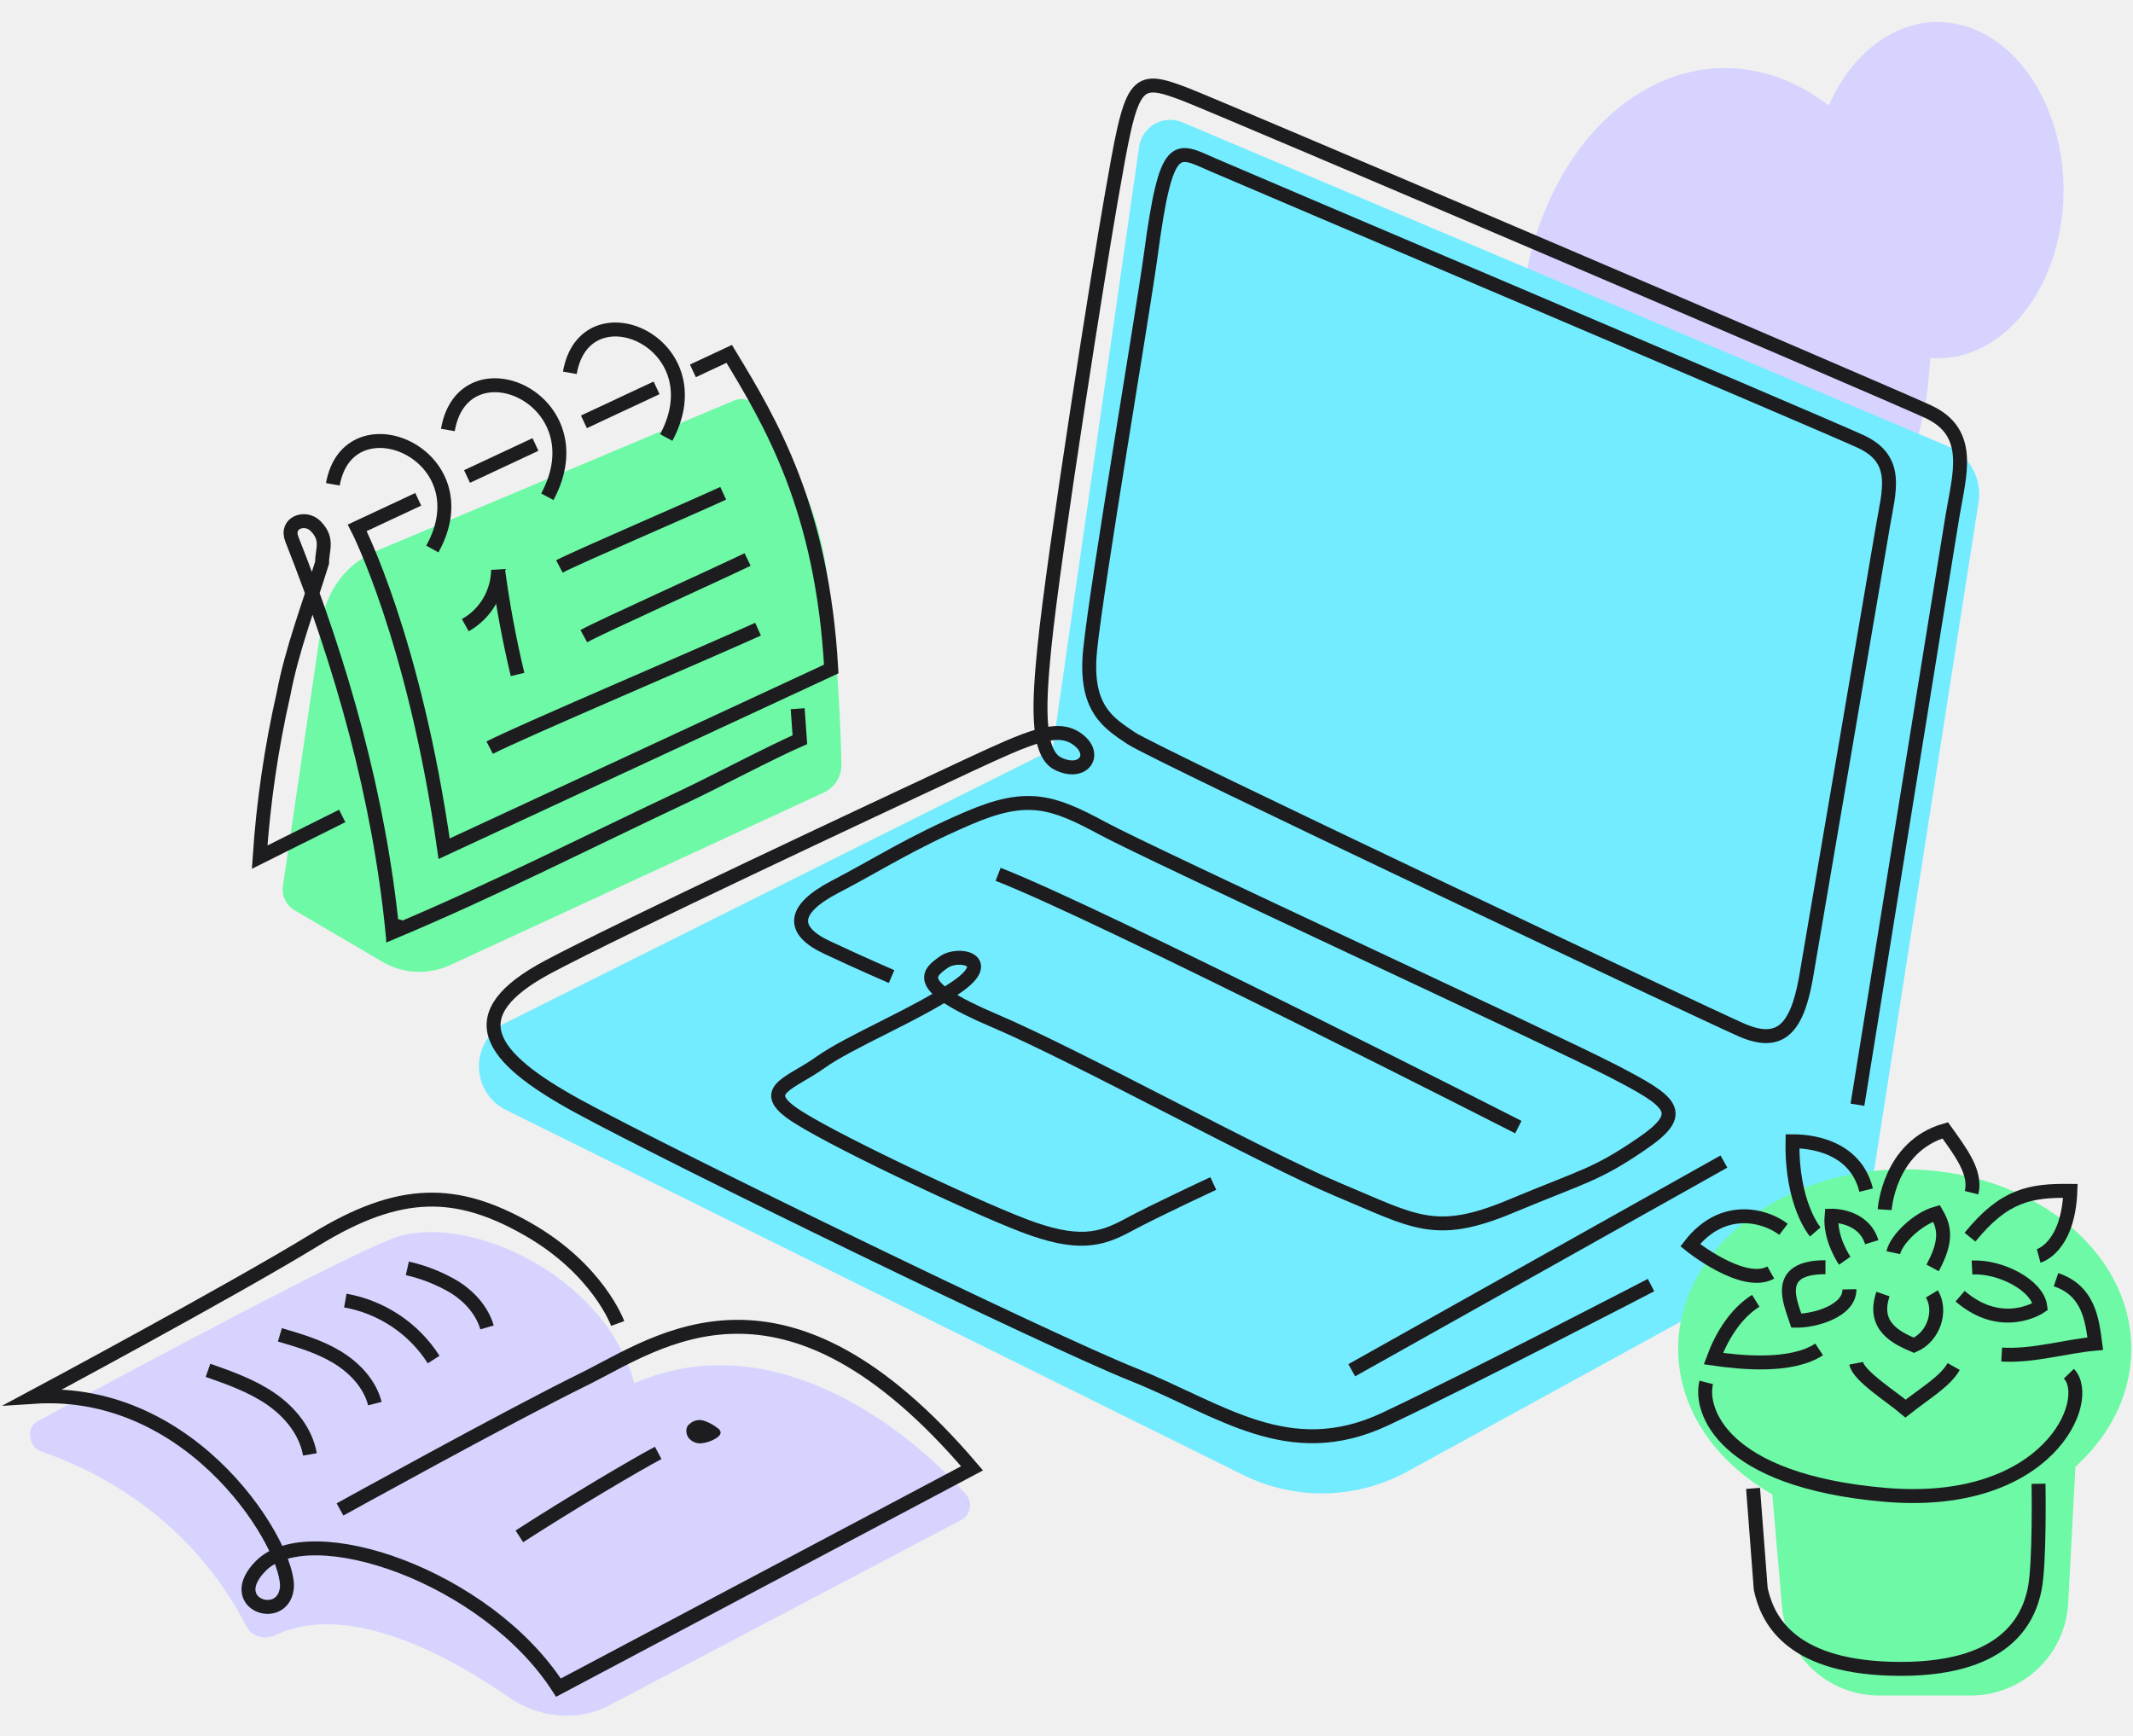
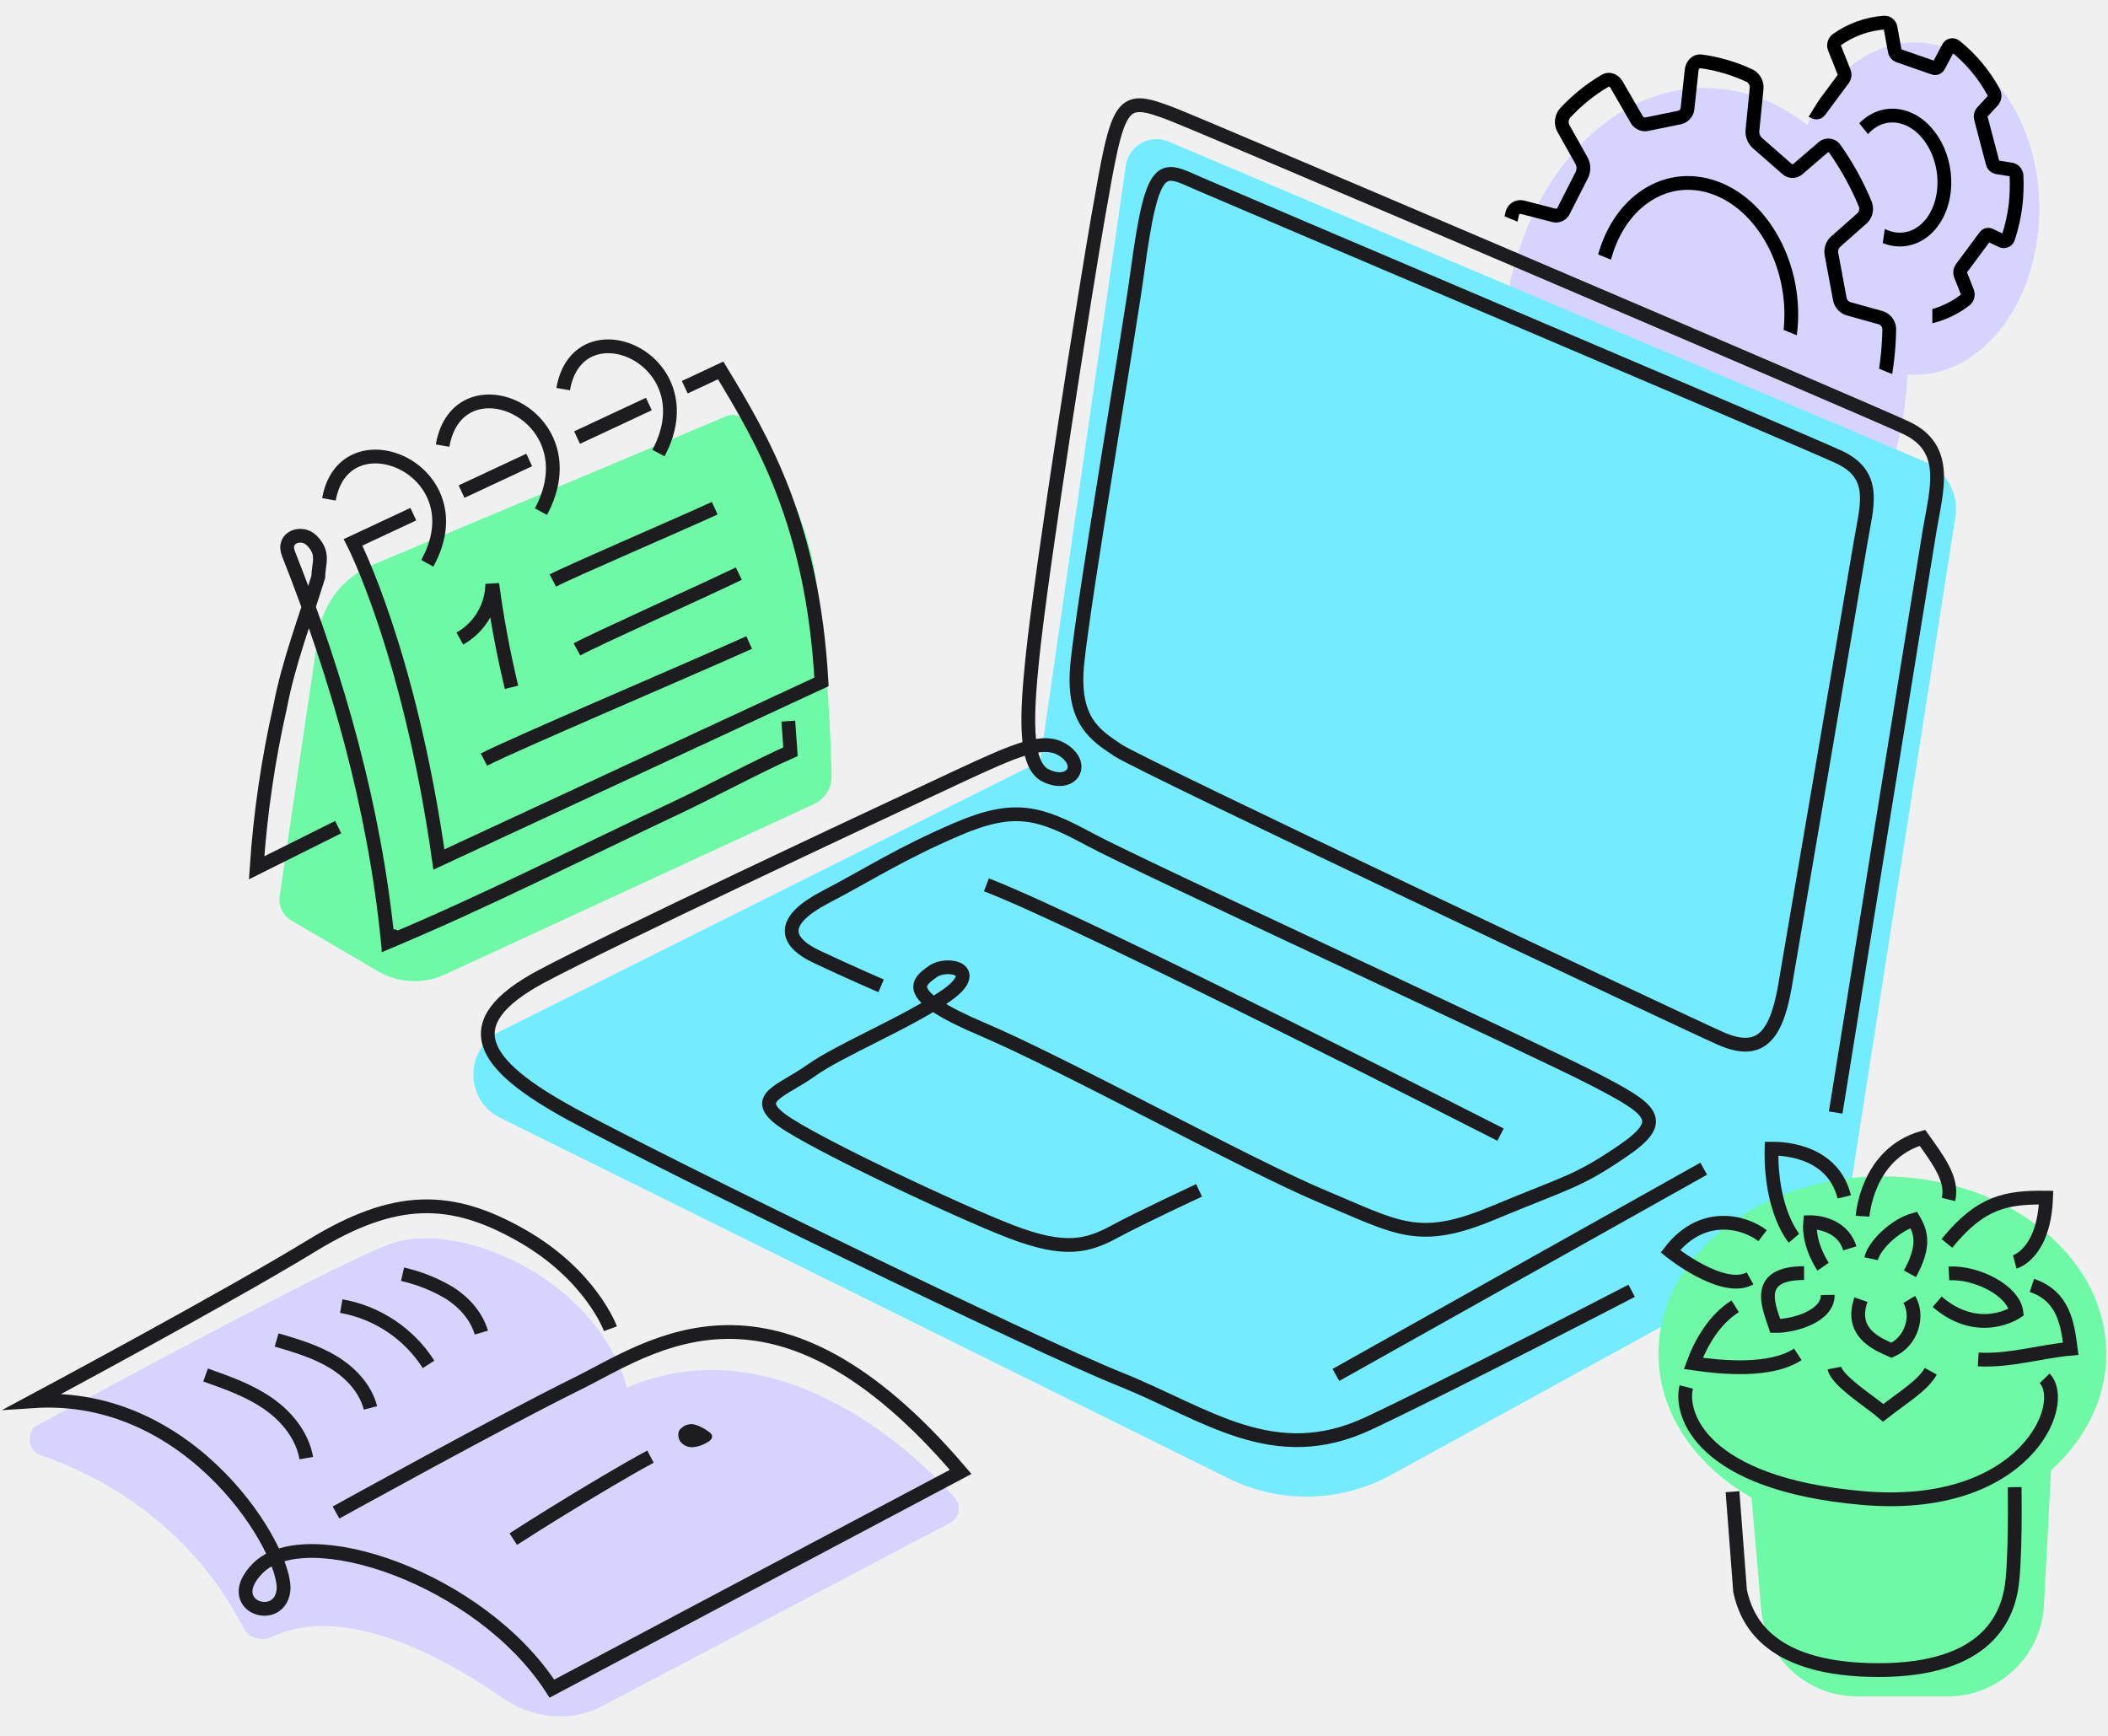
- <svg xmlns="http://www.w3.org/2000/svg" width="612" height="498" viewBox="0 0 612 498" fill="none">
-   <path d="M70.771 466.829C54.445 435.079 27.074 421.709 11.756 416.484C8.148 415.253 7.404 409.68 10.755 407.862C43.698 389.989 97.763 361.196 112.5 355.445C133 347.445 173.5 365.445 182 396.945C220.919 379.895 259.409 408.755 277.179 428.862C279.244 431.197 278.464 434.781 275.706 436.233L174.737 489.419C165.562 494.252 154.36 492.883 145.843 486.969C129.009 475.281 100.042 459.248 78.904 469.266C75.987 470.648 72.247 469.7 70.771 466.829Z" fill="#D6D3FF" />
-   <ellipse cx="59.296" cy="78.4" rx="59.296" ry="78.4" transform="matrix(0.985549 0.16939 -0.0957126 0.995409 444.031 10.1475)" fill="#D6D3FF" />
-   <ellipse cx="36.362" cy="48.076" rx="36.362" ry="48.076" transform="matrix(0.985549 0.16939 -0.0957126 0.995409 524.703 0.556641)" fill="#D6D3FF" />
-   <path d="M92.384 178.254L81.189 254.191C80.772 257.013 82.111 259.806 84.572 261.25L109.713 275.998C115.643 279.477 122.9 279.832 129.142 276.95L236.273 227.482C239.46 226.01 241.497 222.836 241.422 219.327C241.201 209.077 240.361 186.558 237.162 163.758C233.746 139.418 221.314 122.281 216.181 116.094C214.871 114.515 212.699 114.073 210.808 114.868L108.029 158.079C99.644 161.604 93.71 169.255 92.384 178.254Z" fill="#6DF9A5" />
-   <path d="M302 215.051L145.165 293.468C134.824 298.639 134.852 313.406 145.213 318.536L356.666 423.248C371.601 430.644 389.207 430.276 403.82 422.262L522.995 356.908C530.881 352.584 536.314 344.846 537.703 335.96L567.692 144.118C568.755 137.319 565.055 130.67 558.718 127.988L339.256 35.103C333.82 32.803 327.679 36.269 326.839 42.112L302 215.051Z" fill="#73ECFF" />
-   <ellipse cx="546.5" cy="387.051" rx="65" ry="51.5" fill="#6DF9A5" />
-   <path d="M507.132 412.965C505.717 396.609 518.611 382.551 535.028 382.551H567.98C584.025 382.551 596.788 396.007 595.941 412.029L593.403 460.029C592.616 474.898 580.331 486.551 565.442 486.551H539.182C524.653 486.551 512.538 475.439 511.286 460.965L507.132 412.965Z" fill="#6DF9A5" />
-   <path d="M473.712 368.77C473.712 368.77 422.382 395.44 397.502 407.19C369.782 420.27 350.232 404.47 325.232 394.47C300.232 384.47 193.442 332.47 165.892 317.47C139.512 303.08 131.722 291.1 157.232 277.47C178.232 266.29 249.442 232.92 278.232 219.47C295.442 211.47 303.132 208.08 308.822 211.91C315.352 216.32 310.822 222.85 303.442 219.09C297.082 215.83 298.222 200.27 299.652 185.79C302.302 159.04 315.652 74.87 318.812 56.99C324.752 22.99 325.082 21.32 340.202 27.12C349.722 30.77 540.202 112.12 553.202 118.12C566.202 124.12 562.202 136.12 560.202 148.12C558.202 160.12 532.942 317.02 532.942 317.02" stroke="#1D1D1F" stroke-width="4" stroke-miterlimit="10" />
-   <path d="M348.119 339.62C348.119 339.62 331.339 347.41 323.549 351.62C315.759 355.83 309.159 357.62 293.549 351.62C277.939 345.62 236.009 325.84 227.009 319.25C218.009 312.66 227.009 310.86 235.409 304.86C243.809 298.86 262.979 291.08 274.409 283.28C285.839 275.48 275.009 273.09 270.809 276.09C266.609 279.09 261.229 282.67 285.229 292.86C309.229 303.05 362.509 332.47 384.089 341.47C405.669 350.47 411.669 355.26 433.249 346.26C454.829 337.26 457.819 337.26 471.009 328.26C484.199 319.26 480.009 316.26 462.619 307.26C445.229 298.26 330.739 245.47 316.349 237.71C301.959 229.95 294.769 227.52 277.989 234.71C261.209 241.9 252.229 247.9 239.619 254.47C227.009 261.04 227.029 267.06 237.229 271.85C247.429 276.64 255.809 280.24 255.809 280.24" stroke="#1D1D1F" stroke-width="4" stroke-miterlimit="10" />
-   <path d="M286.379 250.9C315.749 262.29 435.639 323.44 435.639 323.44" stroke="#1D1D1F" stroke-width="4" stroke-miterlimit="10" />
-   <path d="M518.109 280.922C518.109 280.922 538.439 161.842 540.189 151.362C541.939 140.882 545.189 131.912 533.819 126.672C522.449 121.432 356.099 50.852 347.949 47.272C337.369 42.622 334.659 39.812 330.209 72.942C327.929 89.942 314.799 166.882 312.789 186.422C311.059 203.272 317.969 207.422 324.599 211.872C331.229 216.322 488.489 290.652 499.539 295.512C510.589 300.372 515.459 295.472 518.109 280.922Z" stroke="#1D1D1F" stroke-width="4" stroke-miterlimit="10" />
-   <path d="M97.548 433.16C97.548 433.16 145.818 406.47 167.428 395.83C189.038 385.19 224.708 357.74 278.898 421.36L160.228 484.29C139.548 452.19 88.808 435.17 74.798 449.39C64.188 460.16 80.908 465.98 82.278 455.93C83.768 445.09 56.278 397.74 9.648 400.83C9.648 400.83 66.269 370.52 90.538 355.66C114.808 340.8 131.048 341.15 151.318 352.66C171.588 364.17 177.228 379.79 177.228 379.79" stroke="#1D1D1F" stroke-width="4" stroke-miterlimit="10" />
-   <path d="M149.012 440.882C163.582 431.462 182.572 420.232 188.852 416.932" stroke="#1D1D1F" stroke-width="4" stroke-miterlimit="10" />
-   <path d="M197.82 408.66C196.63 409.43 196.72 411.4 197.52 412.56C197.958 413.12 198.528 413.561 199.179 413.844C199.831 414.127 200.543 414.243 201.25 414.18C202.664 414.033 204.03 413.579 205.25 412.85C206.05 412.41 206.95 411.67 206.72 410.79C206.525 410.316 206.172 409.924 205.72 409.68C204.581 408.801 203.299 408.125 201.93 407.68C201.244 407.471 200.515 407.441 199.815 407.595C199.114 407.75 198.465 408.082 197.93 408.56" fill="#1D1D1F" />
-   <path d="M59.68 393.23C65.95 395.44 72.31 397.69 77.78 401.47C83.25 405.25 87.78 410.81 88.92 417.36" stroke="#1D1D1F" stroke-width="4" stroke-miterlimit="10" />
-   <path d="M80.309 383.051C85.949 384.711 91.659 386.401 96.689 389.441C101.719 392.481 106.089 397.081 107.559 402.781" stroke="#1D1D1F" stroke-width="4" stroke-miterlimit="10" />
-   <path d="M99.078 373.221C104.243 374.135 109.161 376.11 113.523 379.023C117.885 381.935 121.594 385.721 124.418 390.141" stroke="#1D1D1F" stroke-width="4" stroke-miterlimit="10" />
-   <path d="M116.871 363.971C121.727 365.067 126.376 366.934 130.641 369.501C134.821 372.201 138.351 376.151 139.741 380.921" stroke="#1D1D1F" stroke-width="4" stroke-miterlimit="10" />
-   <path d="M98.183 234.147L74.5 245.967C75.562 230.19 77.856 214.52 81.361 199.099C83.748 186.462 88.559 173.969 92.409 161.476C92.409 157.632 94.333 154.749 90.484 150.905C87.597 148.022 81.823 149.944 83.748 154.749C98.183 191.267 108.768 228.746 112.617 267.551C117.217 265.629 112.415 264.822 112.617 267.551C141.237 255.558 168.884 241.46 196.945 228.256C204.894 224.508 221.455 215.763 229.5 212.265L228.865 203.376" stroke="#1D1D1F" stroke-width="4" stroke-miterlimit="10" />
-   <path d="M120 143.284L102.5 151.469C102.5 151.469 118.842 183.048 127.428 243.551L238.5 191.981C235.927 146.013 221.319 121.483 209.226 101.551L198.804 106.426M134 136.736L153.638 127.551M167.535 121.051L188.381 111.301" stroke="#1D1D1F" stroke-width="4" stroke-miterlimit="10" />
-   <path d="M95.5 138.982C99.974 113.87 139.168 130.248 124.05 157.551" stroke="#1D1D1F" stroke-width="4" stroke-miterlimit="10" />
-   <path d="M128.5 123.383C132.974 97.461 172.168 114.367 157.05 142.551" stroke="#1D1D1F" stroke-width="4" stroke-miterlimit="10" />
-   <path d="M163.5 106.982C167.842 81.87 205.8 98.248 191.159 125.551" stroke="#1D1D1F" stroke-width="4" stroke-miterlimit="10" />
-   <path d="M133.5 179.4C136.32 177.827 138.676 175.532 140.328 172.748C141.981 169.965 142.872 166.792 142.911 163.551C144.26 173.641 146.125 183.654 148.5 193.551" stroke="#1D1D1F" stroke-width="4" stroke-miterlimit="10" />
-   <path d="M160.5 162.551C165.766 159.785 196.872 146.448 207.5 141.551" stroke="#1D1D1F" stroke-width="4" stroke-miterlimit="10" />
-   <path d="M167.5 182.551C172.766 179.653 203.872 165.681 214.5 160.551" stroke="#1D1D1F" stroke-width="4" stroke-miterlimit="10" />
-   <path d="M140.5 214.551C149.114 210.075 200.087 188.419 217.5 180.551" stroke="#1D1D1F" stroke-width="4" stroke-miterlimit="10" />
-   <path d="M520.831 353.52C520.831 353.52 513.951 345.52 514.311 327.52C515.311 327.52 531.861 326.98 535.431 341.52" stroke="#1D1D1F" stroke-width="4" stroke-miterlimit="10" />
-   <path d="M540.75 347.131C540.75 347.131 541.92 328.991 558.12 324.361C562.52 330.521 567.12 336.481 565.68 342.261" stroke="#1D1D1F" stroke-width="4" stroke-miterlimit="10" />
-   <path d="M565.23 355.021C575.08 342.901 582.501 341.601 594.031 341.731C593.421 358.141 584.93 360.401 584.93 360.401" stroke="#1D1D1F" stroke-width="4" stroke-miterlimit="10" />
-   <path d="M565.808 363.731C573.808 363.281 584.608 368.731 585.398 374.961C585.398 374.961 574.518 382.401 562.398 371.961" stroke="#1D1D1F" stroke-width="4" stroke-miterlimit="10" />
-   <path d="M554.29 371.301C557.18 376.061 554.94 383.541 549.15 386.051C544.51 384.051 537.02 380.751 540.27 371.351" stroke="#1D1D1F" stroke-width="4" stroke-miterlimit="10" />
-   <path d="M523.761 363.641C508.831 363.641 513.691 373.641 515.411 378.991C520.611 379.061 530.741 376.231 530.631 369.991" stroke="#1D1D1F" stroke-width="4" stroke-miterlimit="10" />
-   <path d="M508.071 365.171C500.131 369.591 484.941 357.32 484.941 357.32C494.181 345.43 506.311 348.63 511.721 352.77" stroke="#1D1D1F" stroke-width="4" stroke-miterlimit="10" />
-   <path d="M543.23 359.472C544.06 355.592 550.29 349.652 555.62 348.182C557.89 352.072 558.79 355.952 554.5 363.842" stroke="#1D1D1F" stroke-width="4" stroke-miterlimit="10" />
-   <path d="M529.291 361.78C529.291 361.78 524.901 355.5 525.511 348.86C525.511 348.86 534.641 348.62 537.041 356.46" stroke="#1D1D1F" stroke-width="4" stroke-miterlimit="10" />
-   <path d="M574.32 388.711C583.42 389.241 592.54 386.351 601.17 385.591C600.24 378.291 599.11 370.331 589.91 367.221" stroke="#1D1D1F" stroke-width="4" stroke-miterlimit="10" />
-   <path d="M532.57 391.211C533.26 394.871 542.8 400.841 546.74 404.211C552.66 399.561 558.2 396.341 560.55 392.141" stroke="#1D1D1F" stroke-width="4" stroke-miterlimit="10" />
-   <path d="M503.759 373.281C497.839 376.991 493.889 383.681 491.609 389.871C499.609 391.031 513.969 392.471 521.949 387.231" stroke="#1D1D1F" stroke-width="4" stroke-miterlimit="10" />
-   <path d="M489.561 396.701C487.561 404.531 493.851 424.881 540.751 428.951C587.651 433.021 600.861 401.711 593.601 394.201" stroke="#1D1D1F" stroke-width="4" stroke-miterlimit="10" />
-   <path d="M584.898 425.791C584.898 425.791 585.288 448.561 583.798 455.961C582.078 464.501 575.588 479.851 542.398 478.861C512.898 477.981 506.958 464.101 505.188 455.961L502.988 427.111" stroke="#1D1D1F" stroke-width="4" stroke-miterlimit="10" />
-   <path d="M387.84 393.21L494.63 333.32" stroke="#1D1D1F" stroke-width="4" stroke-miterlimit="10" />
+ <svg xmlns="http://www.w3.org/2000/svg" width="612" height="504" viewBox="0 0 612 504" fill="none">
+   <path d="M70.771 472.829C54.445 441.079 27.074 427.709 11.756 422.484C8.148 421.253 7.404 415.68 10.755 413.862C43.698 395.989 97.763 367.196 112.5 361.445C133 353.445 173.5 371.445 182 402.945C220.919 385.895 259.409 414.755 277.179 434.862C279.244 437.197 278.464 440.781 275.706 442.233L174.737 495.419C165.562 500.252 154.36 498.883 145.843 492.969C129.009 481.281 100.042 465.248 78.904 475.266C75.987 476.648 72.247 475.7 70.771 472.829Z" fill="#D6D3FF" />
+   <ellipse cx="59.296" cy="78.4" rx="59.296" ry="78.4" transform="matrix(0.985549 0.16939 -0.0957126 0.995409 444.031 16.1475)" fill="#D6D3FF" />
+   <ellipse cx="36.362" cy="48.076" rx="36.362" ry="48.076" transform="matrix(0.985549 0.16939 -0.0957126 0.995409 524.703 6.55664)" fill="#D6D3FF" />
+   <path d="M92.384 184.254L81.189 260.191C80.772 263.013 82.111 265.806 84.572 267.25L109.713 281.998C115.643 285.477 122.9 285.832 129.142 282.95L236.273 233.482C239.46 232.01 241.497 228.836 241.422 225.327C241.201 215.077 240.361 192.558 237.162 169.758C233.746 145.418 221.314 128.281 216.181 122.094C214.871 120.515 212.699 120.073 210.808 120.868L108.029 164.079C99.644 167.604 93.71 175.255 92.384 184.254Z" fill="#6DF9A5" />
+   <path d="M302 221.051L145.165 299.468C134.824 304.639 134.852 319.406 145.213 324.536L356.666 429.248C371.601 436.644 389.207 436.276 403.82 428.262L522.995 362.908C530.881 358.584 536.314 350.846 537.703 341.96L567.692 150.118C568.755 143.319 565.055 136.67 558.718 133.988L339.256 41.103C333.82 38.803 327.679 42.269 326.839 48.112L302 221.051Z" fill="#73ECFF" />
+   <ellipse cx="546.5" cy="393.051" rx="65" ry="51.5" fill="#6DF9A5" />
+   <path d="M507.132 418.965C505.717 402.609 518.611 388.551 535.028 388.551H567.98C584.025 388.551 596.788 402.007 595.941 418.029L593.403 466.029C592.616 480.898 580.331 492.551 565.442 492.551H539.182C524.653 492.551 512.538 481.439 511.286 466.965L507.132 418.965Z" fill="#6DF9A5" />
+   <path d="M473.712 374.77C473.712 374.77 422.382 401.44 397.502 413.19C369.782 426.27 350.232 410.47 325.232 400.47C300.232 390.47 193.442 338.47 165.892 323.47C139.512 309.08 131.722 297.1 157.232 283.47C178.232 272.29 249.442 238.92 278.232 225.47C295.442 217.47 303.132 214.08 308.822 217.91C315.352 222.32 310.822 228.85 303.442 225.09C297.082 221.83 298.222 206.27 299.652 191.79C302.302 165.04 315.652 80.87 318.812 62.99C324.752 28.99 325.082 27.32 340.202 33.12C349.722 36.77 540.202 118.12 553.202 124.12C566.202 130.12 562.202 142.12 560.202 154.12C558.202 166.12 532.942 323.02 532.942 323.02" stroke="#1D1D1F" stroke-width="4" stroke-miterlimit="10" />
+   <path d="M348.119 345.62C348.119 345.62 331.339 353.41 323.549 357.62C315.759 361.83 309.159 363.62 293.549 357.62C277.939 351.62 236.009 331.84 227.009 325.25C218.009 318.66 227.009 316.86 235.409 310.86C243.809 304.86 262.979 297.08 274.409 289.28C285.839 281.48 275.009 279.09 270.809 282.09C266.609 285.09 261.229 288.67 285.229 298.86C309.229 309.05 362.509 338.47 384.089 347.47C405.669 356.47 411.669 361.26 433.249 352.26C454.829 343.26 457.819 343.26 471.009 334.26C484.199 325.26 480.009 322.26 462.619 313.26C445.229 304.26 330.739 251.47 316.349 243.71C301.959 235.95 294.769 233.52 277.989 240.71C261.209 247.9 252.229 253.9 239.619 260.47C227.009 267.04 227.029 273.06 237.229 277.85C247.429 282.64 255.809 286.24 255.809 286.24" stroke="#1D1D1F" stroke-width="4" stroke-miterlimit="10" />
+   <path d="M286.379 256.9C315.749 268.29 435.639 329.44 435.639 329.44" stroke="#1D1D1F" stroke-width="4" stroke-miterlimit="10" />
+   <path d="M518.109 286.922C518.109 286.922 538.439 167.842 540.189 157.362C541.939 146.882 545.189 137.912 533.819 132.672C522.449 127.432 356.099 56.852 347.949 53.272C337.369 48.622 334.659 45.812 330.209 78.942C327.929 95.942 314.799 172.882 312.789 192.422C311.059 209.272 317.969 213.422 324.599 217.872C331.229 222.322 488.489 296.652 499.539 301.512C510.589 306.372 515.459 301.472 518.109 286.922Z" stroke="#1D1D1F" stroke-width="4" stroke-miterlimit="10" />
+   <path d="M97.548 439.16C97.548 439.16 145.818 412.47 167.428 401.83C189.038 391.19 224.708 363.74 278.898 427.36L160.228 490.29C139.548 458.19 88.808 441.17 74.798 455.39C64.188 466.16 80.908 471.98 82.278 461.93C83.768 451.09 56.278 403.74 9.648 406.83C9.648 406.83 66.269 376.52 90.538 361.66C114.808 346.8 131.048 347.15 151.318 358.66C171.588 370.17 177.228 385.79 177.228 385.79" stroke="#1D1D1F" stroke-width="4" stroke-miterlimit="10" />
+   <path d="M149.012 446.882C163.582 437.462 182.572 426.232 188.852 422.932" stroke="#1D1D1F" stroke-width="4" stroke-miterlimit="10" />
+   <path d="M197.82 414.66C196.63 415.43 196.72 417.4 197.52 418.56C197.958 419.12 198.528 419.561 199.179 419.844C199.831 420.127 200.543 420.243 201.25 420.18C202.664 420.033 204.03 419.579 205.25 418.85C206.05 418.41 206.95 417.67 206.72 416.79C206.525 416.316 206.172 415.924 205.72 415.68C204.581 414.801 203.299 414.125 201.93 413.68C201.244 413.471 200.515 413.441 199.815 413.595C199.114 413.75 198.465 414.082 197.93 414.56" fill="#1D1D1F" />
+   <path d="M59.68 399.23C65.95 401.44 72.31 403.69 77.78 407.47C83.25 411.25 87.78 416.81 88.92 423.36" stroke="#1D1D1F" stroke-width="4" stroke-miterlimit="10" />
+   <path d="M80.309 389.051C85.949 390.711 91.659 392.401 96.689 395.441C101.719 398.481 106.089 403.081 107.559 408.781" stroke="#1D1D1F" stroke-width="4" stroke-miterlimit="10" />
+   <path d="M99.078 379.221C104.243 380.135 109.161 382.11 113.523 385.023C117.885 387.935 121.594 391.721 124.418 396.141" stroke="#1D1D1F" stroke-width="4" stroke-miterlimit="10" />
+   <path d="M116.871 369.971C121.727 371.067 126.376 372.934 130.641 375.501C134.821 378.201 138.351 382.151 139.741 386.921" stroke="#1D1D1F" stroke-width="4" stroke-miterlimit="10" />
+   <path d="M98.183 240.147L74.5 251.967C75.562 236.19 77.856 220.52 81.361 205.099C83.748 192.462 88.559 179.969 92.409 167.476C92.409 163.632 94.333 160.749 90.484 156.905C87.597 154.022 81.823 155.944 83.748 160.749C98.183 197.267 108.768 234.746 112.617 273.551C117.217 271.629 112.415 270.822 112.617 273.551C141.237 261.558 168.884 247.46 196.945 234.256C204.894 230.508 221.455 221.763 229.5 218.265L228.865 209.376" stroke="#1D1D1F" stroke-width="4" stroke-miterlimit="10" />
+   <path d="M120 149.284L102.5 157.469C102.5 157.469 118.842 189.048 127.428 249.551L238.5 197.981C235.927 152.013 221.319 127.483 209.226 107.551L198.804 112.426M134 142.736L153.638 133.551M167.535 127.051L188.381 117.301" stroke="#1D1D1F" stroke-width="4" stroke-miterlimit="10" />
+   <path d="M95.5 144.982C99.974 119.87 139.168 136.248 124.05 163.551" stroke="#1D1D1F" stroke-width="4" stroke-miterlimit="10" />
+   <path d="M128.5 129.383C132.974 103.461 172.168 120.367 157.05 148.551" stroke="#1D1D1F" stroke-width="4" stroke-miterlimit="10" />
+   <path d="M163.5 112.982C167.842 87.87 205.8 104.248 191.159 131.551" stroke="#1D1D1F" stroke-width="4" stroke-miterlimit="10" />
+   <path d="M133.5 185.4C136.32 183.827 138.676 181.532 140.328 178.748C141.981 175.965 142.872 172.792 142.911 169.551C144.26 179.641 146.125 189.654 148.5 199.551" stroke="#1D1D1F" stroke-width="4" stroke-miterlimit="10" />
+   <path d="M160.5 168.551C165.766 165.785 196.872 152.448 207.5 147.551" stroke="#1D1D1F" stroke-width="4" stroke-miterlimit="10" />
+   <path d="M167.5 188.551C172.766 185.653 203.872 171.681 214.5 166.551" stroke="#1D1D1F" stroke-width="4" stroke-miterlimit="10" />
+   <path d="M140.5 220.551C149.114 216.075 200.087 194.419 217.5 186.551" stroke="#1D1D1F" stroke-width="4" stroke-miterlimit="10" />
+   <path d="M520.831 359.52C520.831 359.52 513.951 351.52 514.311 333.52C515.311 333.52 531.861 332.98 535.431 347.52" stroke="#1D1D1F" stroke-width="4" stroke-miterlimit="10" />
+   <path d="M540.75 353.131C540.75 353.131 541.92 334.991 558.12 330.361C562.52 336.521 567.12 342.481 565.68 348.261" stroke="#1D1D1F" stroke-width="4" stroke-miterlimit="10" />
+   <path d="M565.23 361.021C575.08 348.901 582.501 347.601 594.031 347.731C593.421 364.141 584.93 366.401 584.93 366.401" stroke="#1D1D1F" stroke-width="4" stroke-miterlimit="10" />
+   <path d="M565.808 369.731C573.808 369.281 584.608 374.731 585.398 380.961C585.398 380.961 574.518 388.401 562.398 377.961" stroke="#1D1D1F" stroke-width="4" stroke-miterlimit="10" />
+   <path d="M554.29 377.301C557.18 382.061 554.94 389.541 549.15 392.051C544.51 390.051 537.02 386.751 540.27 377.351" stroke="#1D1D1F" stroke-width="4" stroke-miterlimit="10" />
+   <path d="M523.761 369.641C508.831 369.641 513.691 379.641 515.411 384.991C520.611 385.061 530.741 382.231 530.631 375.991" stroke="#1D1D1F" stroke-width="4" stroke-miterlimit="10" />
+   <path d="M508.071 371.171C500.131 375.591 484.941 363.32 484.941 363.32C494.181 351.43 506.311 354.63 511.721 358.77" stroke="#1D1D1F" stroke-width="4" stroke-miterlimit="10" />
+   <path d="M543.23 365.472C544.06 361.592 550.29 355.652 555.62 354.182C557.89 358.072 558.79 361.952 554.5 369.842" stroke="#1D1D1F" stroke-width="4" stroke-miterlimit="10" />
+   <path d="M529.291 367.78C529.291 367.78 524.901 361.5 525.511 354.86C525.511 354.86 534.641 354.62 537.041 362.46" stroke="#1D1D1F" stroke-width="4" stroke-miterlimit="10" />
+   <path d="M574.32 394.711C583.42 395.241 592.54 392.351 601.17 391.591C600.24 384.291 599.11 376.331 589.91 373.221" stroke="#1D1D1F" stroke-width="4" stroke-miterlimit="10" />
+   <path d="M532.57 397.211C533.26 400.871 542.8 406.841 546.74 410.211C552.66 405.561 558.2 402.341 560.55 398.141" stroke="#1D1D1F" stroke-width="4" stroke-miterlimit="10" />
+   <path d="M503.759 379.281C497.839 382.991 493.889 389.681 491.609 395.871C499.609 397.031 513.969 398.471 521.949 393.231" stroke="#1D1D1F" stroke-width="4" stroke-miterlimit="10" />
+   <path d="M489.561 402.701C487.561 410.531 493.851 430.881 540.751 434.951C587.651 439.021 600.861 407.711 593.601 400.201" stroke="#1D1D1F" stroke-width="4" stroke-miterlimit="10" />
+   <path d="M584.898 431.791C584.898 431.791 585.288 454.561 583.798 461.961C582.078 470.501 575.588 485.851 542.398 484.861C512.898 483.981 506.958 470.101 505.188 461.961L502.988 433.111" stroke="#1D1D1F" stroke-width="4" stroke-miterlimit="10" />
+   <path d="M387.84 399.21L494.63 339.32" stroke="#1D1D1F" stroke-width="4" stroke-miterlimit="10" />
+   <g clip-path="url(#clip0_287_61)">
+     <mask id="mask0_287_61" style="mask-type:alpha" maskUnits="userSpaceOnUse" x="418" y="-27" width="249" height="141">
+       <path d="M561.5 113.557L430 60.057L418 30.057L454 -26.443L613.5 -20.443L667 42.557L561.5 113.557Z" fill="#C4C4C4" />
+     </mask>
+     <g mask="url(#mask0_287_61)">
+       <path d="M548.491 95.926C548.55 95.158 548.36 94.392 547.949 93.74C547.538 93.088 546.929 92.585 546.211 92.306L536.501 89.596C535.864 89.364 535.304 88.961 534.881 88.432C534.458 87.903 534.188 87.268 534.101 86.596L531.751 73.956C531.601 73.316 531.614 72.648 531.789 72.014C531.964 71.38 532.294 70.8 532.751 70.326L540.751 63.246C541.27 62.694 541.612 61.999 541.735 61.251C541.858 60.504 541.755 59.736 541.441 59.046C539.145 53.542 536.262 48.301 532.841 43.416C532.677 43.12 532.45 42.863 532.176 42.663C531.902 42.464 531.587 42.327 531.254 42.262C530.922 42.197 530.579 42.206 530.25 42.288C529.921 42.37 529.614 42.523 529.351 42.736L521.951 49.106C521.494 49.493 520.909 49.694 520.311 49.67C519.712 49.646 519.145 49.399 518.721 48.976L510.131 41.456C509.639 40.985 509.262 40.408 509.028 39.768C508.794 39.129 508.709 38.444 508.781 37.766L509.971 25.866C510.074 25.115 509.951 24.349 509.618 23.667C509.285 22.985 508.757 22.418 508.101 22.036C505.897 21.004 503.621 20.131 501.291 19.426C498.835 18.685 496.324 18.143 493.781 17.806C492.451 17.636 491.301 18.806 491.111 20.436L489.951 31.266C489.928 31.904 489.707 32.519 489.318 33.024C488.929 33.53 488.391 33.901 487.781 34.086L477.991 36.086C477.394 36.166 476.788 36.053 476.26 35.766C475.732 35.478 475.308 35.03 475.051 34.486L469.381 24.666C468.581 23.296 467.171 22.766 466.041 23.426C461.657 25.996 457.685 29.212 454.261 32.966C453.777 33.594 453.49 34.35 453.436 35.141C453.383 35.931 453.565 36.72 453.961 37.406L459.131 46.616C459.476 47.242 459.669 47.94 459.695 48.654C459.721 49.367 459.579 50.078 459.281 50.726L454.001 61.106C453.779 61.639 453.377 62.075 452.864 62.339C452.352 62.602 451.762 62.676 451.201 62.546L441.871 60.136C441.547 60.072 441.214 60.075 440.892 60.144C440.569 60.214 440.264 60.349 439.996 60.541C439.728 60.733 439.502 60.979 439.333 61.262C439.163 61.545 439.054 61.859 439.011 62.186C438.198 65.416 437.58 68.692 437.161 71.996C436.821 74.663 436.601 77.33 436.501 79.996C436.436 80.775 436.624 81.553 437.036 82.216C437.449 82.879 438.064 83.391 438.791 83.676L447.571 86.116C448.206 86.351 448.765 86.754 449.188 87.283C449.611 87.811 449.882 88.445 449.971 89.116L452.321 101.756C452.471 102.397 452.458 103.065 452.284 103.699C452.109 104.333 451.778 104.913 451.321 105.386L443.511 112.316C442.997 112.855 442.654 113.533 442.524 114.266C442.394 114.999 442.483 115.754 442.781 116.436C444.958 122.018 447.731 127.349 451.051 132.336C451.208 132.646 451.432 132.916 451.707 133.128C451.982 133.34 452.3 133.488 452.64 133.56C452.979 133.633 453.33 133.629 453.668 133.549C454.005 133.469 454.321 133.314 454.591 133.096L462.121 126.646C462.578 126.26 463.163 126.058 463.761 126.083C464.359 126.107 464.926 126.354 465.351 126.776L473.931 134.286C474.425 134.758 474.804 135.337 475.039 135.979C475.273 136.62 475.356 137.307 475.281 137.986L473.951 151.106C473.853 151.852 473.975 152.609 474.302 153.286C474.629 153.963 475.146 154.529 475.791 154.916C478.319 156.165 480.944 157.205 483.641 158.026C485.738 158.658 487.877 159.145 490.041 159.486C491.401 159.696 492.581 158.556 492.771 156.856L494.161 144.526C494.172 143.885 494.389 143.263 494.78 142.754C495.17 142.245 495.714 141.874 496.331 141.696L506.111 139.696C506.708 139.62 507.315 139.733 507.844 140.02C508.373 140.307 508.799 140.754 509.061 141.296L515.661 152.736C515.792 153.043 515.984 153.319 516.226 153.548C516.467 153.778 516.753 153.956 517.065 154.072C517.377 154.188 517.71 154.239 518.043 154.223C518.375 154.206 518.701 154.123 519.001 153.976C523.376 151.403 527.341 148.187 530.761 144.436C531.241 143.809 531.525 143.054 531.577 142.265C531.628 141.477 531.445 140.691 531.051 140.006L524.951 129.106C524.6 128.483 524.404 127.785 524.378 127.07C524.351 126.355 524.497 125.644 524.801 124.996L530.051 114.626C530.274 114.094 530.679 113.657 531.193 113.393C531.707 113.13 532.298 113.057 532.861 113.186L543.401 115.916C543.729 115.981 544.066 115.976 544.392 115.904C544.718 115.831 545.026 115.692 545.296 115.495C545.565 115.297 545.791 115.046 545.959 114.758C546.127 114.469 546.233 114.148 546.271 113.816C546.923 111.031 547.43 108.214 547.791 105.376C548.191 102.241 548.425 99.087 548.491 95.926V95.926ZM487.821 122.976C472.641 118.396 462.301 99.266 464.731 80.246C467.161 61.226 481.441 49.526 496.621 54.106C511.801 58.686 522.131 77.826 519.701 96.846C517.271 115.866 503.001 127.566 487.821 122.976Z" stroke="black" stroke-width="4" stroke-miterlimit="10" />
+     </g>
+     <mask id="mask1_287_61" style="mask-type:alpha" maskUnits="userSpaceOnUse" x="505" y="-14" width="100" height="117">
+       <path d="M529 27.557L505.5 -3.443L552 -13.443L594.5 5.557L605 87.557L561 102.057V85.557L554.5 77.557L546 74.557L547.5 64.557L552 63.557L554.5 59.057L552 51.057L536 31.057L529.5 36.557L525 34.057L529 27.557Z" fill="#C4C4C4" />
+     </mask>
+     <g mask="url(#mask1_287_61)">
+       <path d="M585.447 51.211C585.466 50.769 585.333 50.333 585.072 49.974C584.81 49.616 584.434 49.356 584.006 49.237L579.701 48.551C579.401 48.48 579.129 48.324 578.917 48.101C578.705 47.879 578.563 47.6 578.507 47.299L575.092 34.346C575.007 34.05 574.994 33.737 575.055 33.435C575.116 33.133 575.248 32.85 575.441 32.609L578.581 29.208C578.857 28.853 579.022 28.423 579.055 27.974C579.088 27.526 578.987 27.077 578.764 26.686C575.983 21.566 572.204 17.05 567.648 13.403C567.496 13.274 567.316 13.181 567.122 13.134C566.929 13.086 566.726 13.085 566.531 13.129C566.337 13.173 566.155 13.263 566.002 13.39C565.848 13.517 565.726 13.678 565.647 13.86L562.838 19.126C562.723 19.377 562.519 19.578 562.265 19.689C562.011 19.8 561.725 19.814 561.461 19.729L551.125 16.137C550.847 16.018 550.605 15.829 550.423 15.588C550.241 15.348 550.125 15.064 550.087 14.765L548.885 8.184C548.839 7.762 548.648 7.368 548.343 7.071C548.038 6.774 547.639 6.592 547.214 6.557C542.149 6.891 537.282 8.64 533.169 11.602C532.834 11.902 532.603 12.3 532.509 12.738C532.415 13.177 532.463 13.634 532.646 14.043L535.4 21C535.519 21.297 535.564 21.618 535.532 21.936C535.5 22.254 535.392 22.56 535.216 22.828L528.267 32.188C528.122 32.407 527.902 32.564 527.649 32.631C527.395 32.699 527.125 32.671 526.89 32.554L521.603 30.013C521.42 29.934 521.221 29.897 521.022 29.905C520.823 29.913 520.628 29.965 520.451 30.058C520.275 30.151 520.122 30.283 520.004 30.442C519.885 30.602 519.804 30.787 519.767 30.982C518.904 33.765 518.289 36.619 517.931 39.511C517.512 42.805 517.398 46.131 517.591 49.447C517.589 49.879 517.729 50.299 517.989 50.644C518.249 50.989 518.616 51.24 519.033 51.357L524.834 52.272C525.133 52.344 525.405 52.5 525.616 52.722C525.828 52.945 525.971 53.223 526.028 53.524L529.442 66.477C529.528 66.772 529.541 67.082 529.48 67.383C529.419 67.684 529.287 67.966 529.094 68.205L525.578 72.026C525.288 72.393 525.121 72.841 525.098 73.308C525.074 73.775 525.197 74.237 525.449 74.631C528.445 79.56 532.429 83.82 537.153 87.145C537.307 87.259 537.484 87.336 537.671 87.372C537.859 87.407 538.052 87.4 538.237 87.351C538.421 87.302 538.592 87.212 538.737 87.087C538.882 86.963 538.996 86.808 539.072 86.633L541.706 81.697C541.821 81.445 542.025 81.245 542.279 81.134C542.533 81.022 542.819 81.008 543.083 81.094L553.438 84.695C553.715 84.812 553.957 85 554.139 85.239C554.321 85.478 554.437 85.76 554.475 86.057L555.393 90.939C555.429 91.371 555.624 91.776 555.941 92.074C556.258 92.373 556.674 92.545 557.11 92.557C562.026 91.988 566.692 90.091 570.604 87.072C570.931 86.771 571.155 86.376 571.246 85.941C571.336 85.507 571.288 85.055 571.109 84.65L569.208 79.814C569.089 79.517 569.044 79.196 569.076 78.877C569.108 78.559 569.216 78.253 569.392 77.986L576.332 68.625C576.477 68.405 576.699 68.246 576.955 68.178C577.21 68.111 577.482 68.14 577.718 68.26L581.206 69.932C581.385 70.013 581.58 70.053 581.777 70.049C581.973 70.046 582.167 69.998 582.343 69.911C582.519 69.823 582.673 69.697 582.794 69.543C582.915 69.389 582.999 69.209 583.042 69.018C584.04 65.994 584.744 62.88 585.144 59.722C585.473 56.897 585.574 54.051 585.447 51.211Z" stroke="black" stroke-width="4" stroke-miterlimit="10" />
+       <path d="M536.679 47.337C535.454 57.007 540.656 66.726 548.291 69.052C555.902 71.379 563.096 65.43 564.321 55.769C565.546 46.108 560.352 36.388 552.717 34.062C545.082 31.735 537.904 37.667 536.679 47.337Z" stroke="black" stroke-width="4" stroke-miterlimit="10" />
+     </g>
+   </g>
+   <defs>
+     <clipPath id="clip0_287_61">
+       <rect width="158.87" height="160.92" fill="white" transform="translate(434.5 0.556641)" />
+     </clipPath>
+   </defs>
</svg>
